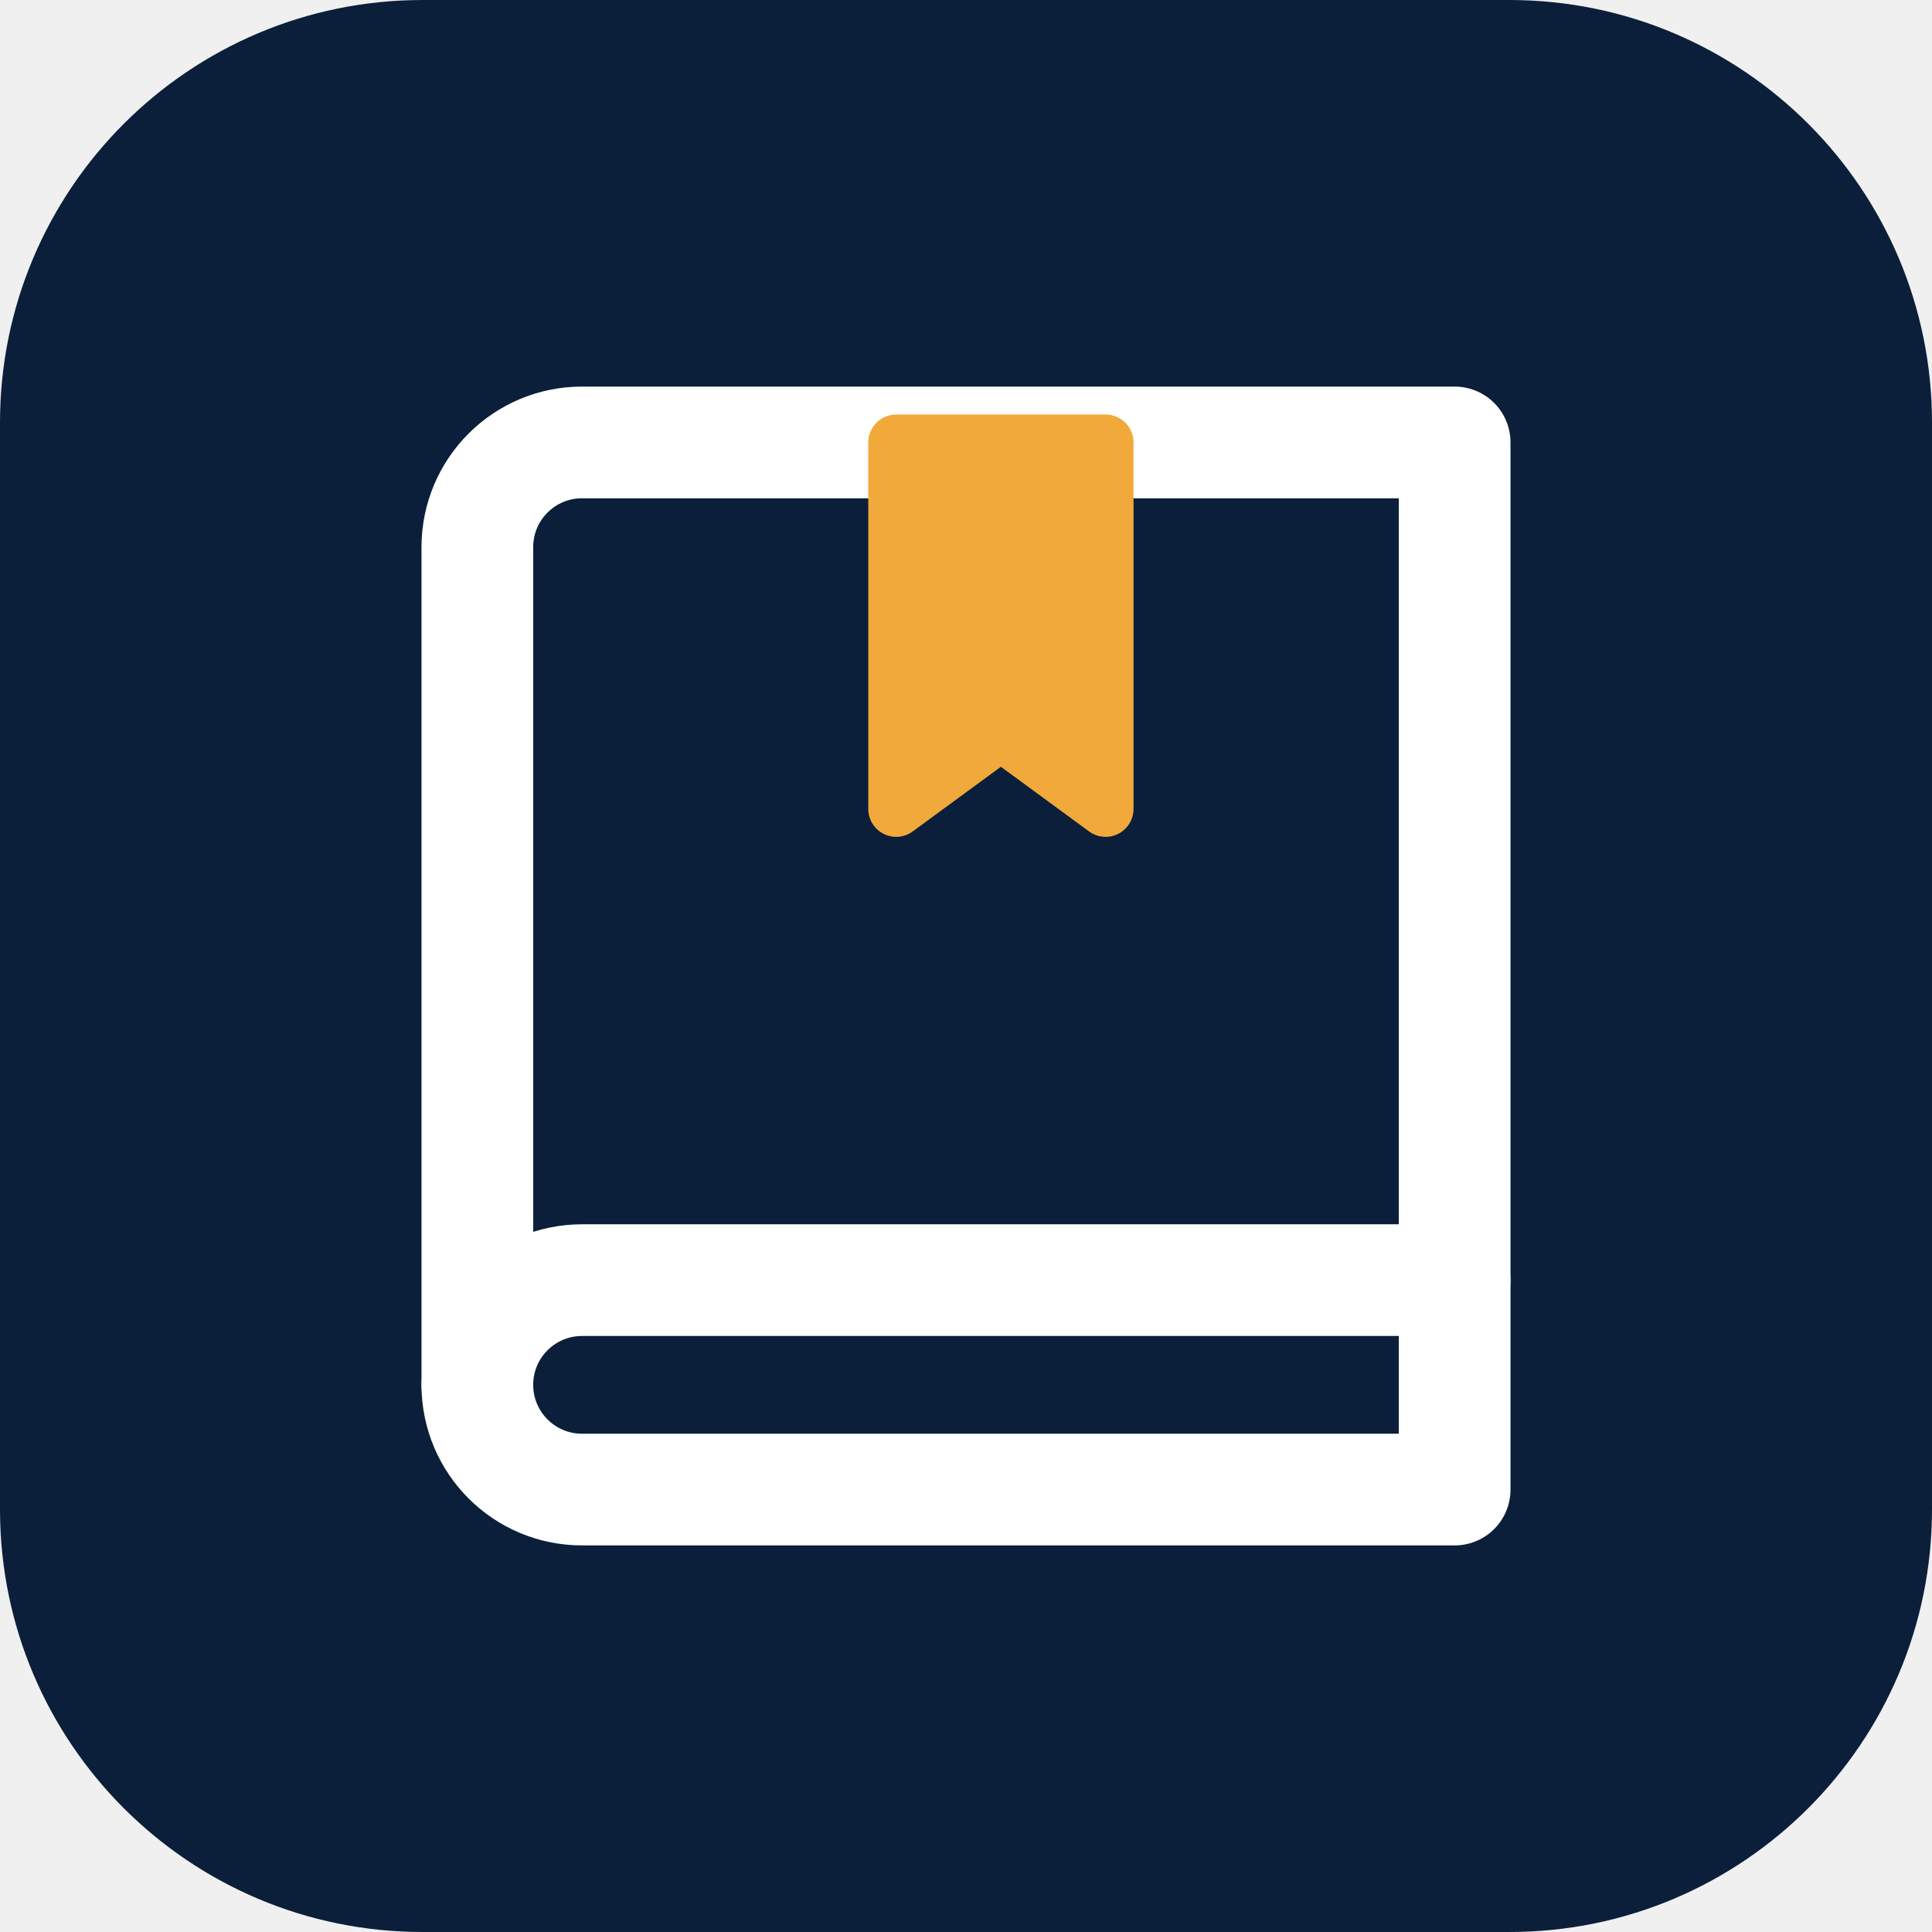
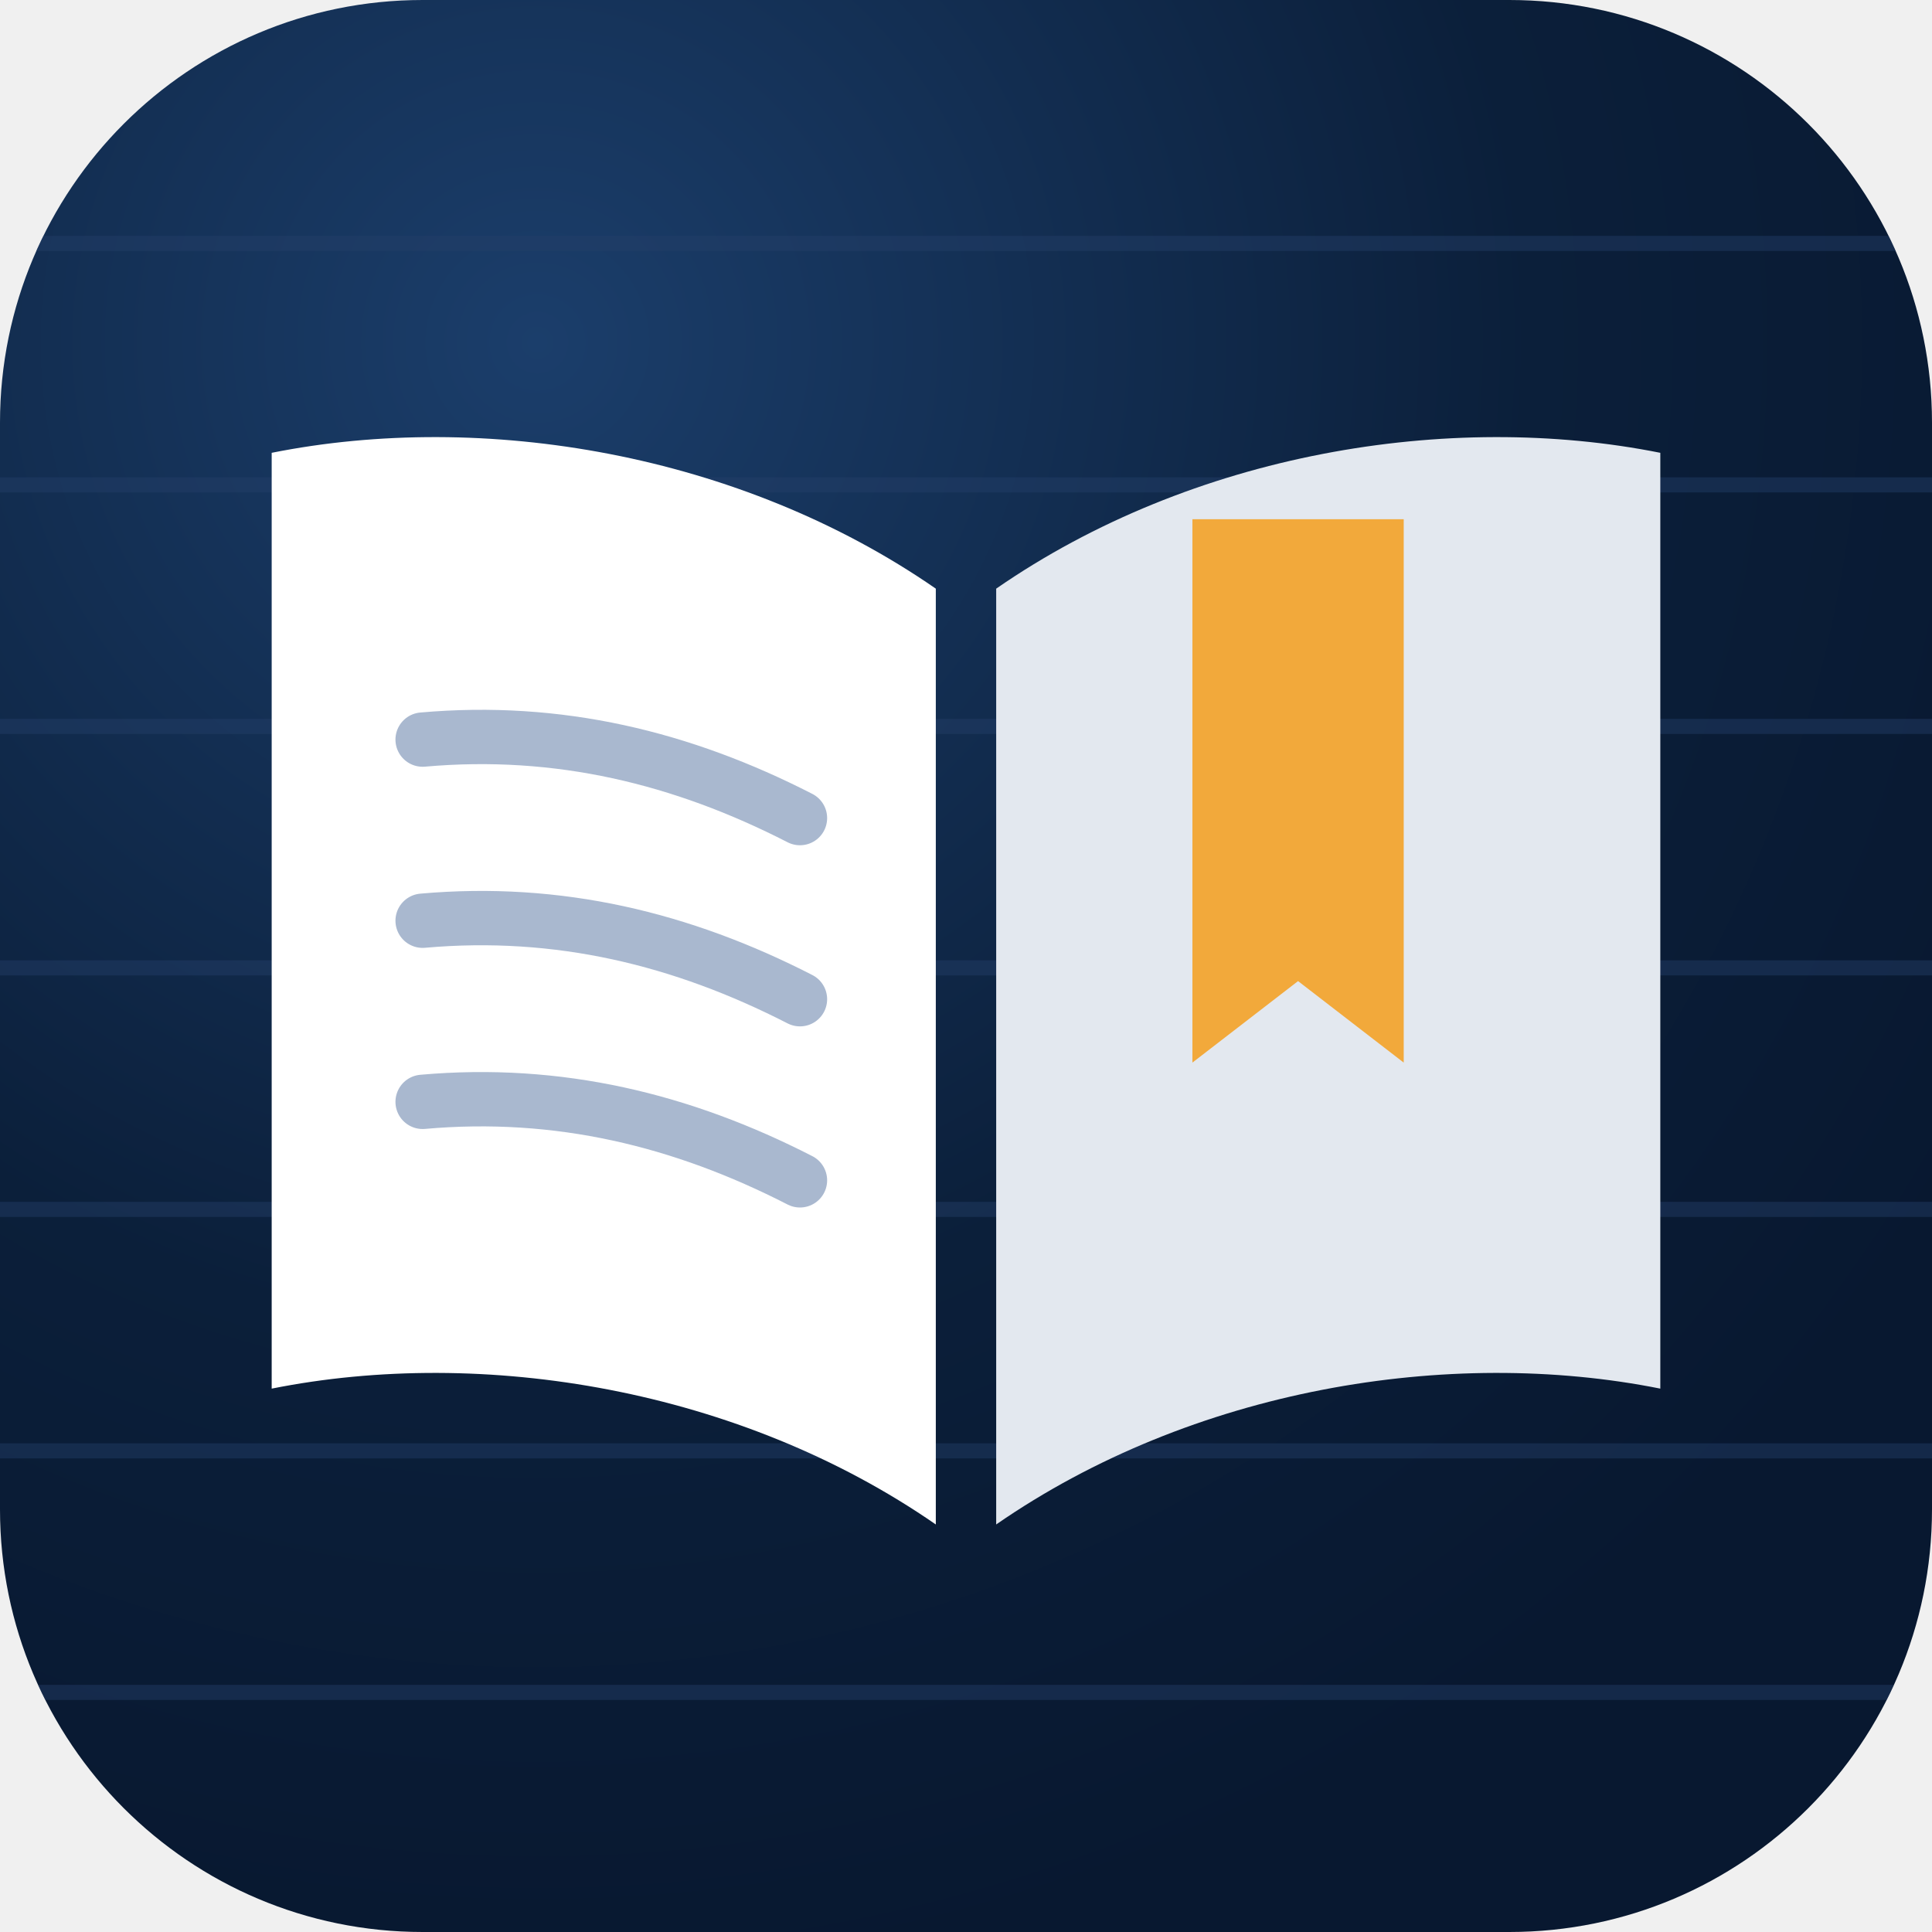
<svg xmlns="http://www.w3.org/2000/svg" viewBox="0 0 512 512">
-   <rect width="512" height="512" rx="112" fill="#0B1F3A" />
-   <g transform="translate(256 256) scale(18.5) translate(-12 -12)" fill="none" stroke-width="1.6" stroke-linecap="round" stroke-linejoin="round">
-     <path d="M5 6a1.5 1.5 0 0 1 1.5-1.5H19v12H6.5A1.5 1.5 0 0 0 5 18z" stroke="#FFFFFF" />
-     <path d="M5 18a1.5 1.5 0 0 0 1.5 1.5H19v-3" stroke="#FFFFFF" />
-     <path d="M11 4.5h3v5.25l-1.5-1.1-1.5 1.1z" fill="#F2A93B" stroke="#F2A93B" stroke-width="0.8" />
+   <defs>
+     <radialGradient id="cahaya" cx="28%" cy="18%" r="85%">
+       <stop offset="0" stop-color="#1B3E6B" />
+       <stop offset="0.6" stop-color="#0B1F3A" />
+       <stop offset="1" stop-color="#081830" />
+     </radialGradient>
+     <clipPath id="bingkai">
+       <rect width="512" height="512" rx="112" />
+     </clipPath>
+   </defs>
+   <g clip-path="url(#bingkai)">
+     <rect width="512" height="512" fill="url(#cahaya)" />
+     <g stroke="#24406A" stroke-opacity="0.45" stroke-width="4">
+       <line x1="0" y1="64.5" x2="512" y2="64.5" />
+       <line x1="0" y1="128.5" x2="512" y2="128.5" />
+       <line x1="0" y1="192.5" x2="512" y2="192.5" />
+       <line x1="0" y1="256.5" x2="512" y2="256.5" />
+       <line x1="0" y1="320.5" x2="512" y2="320.5" />
+       <line x1="0" y1="384.5" x2="512" y2="384.5" />
+       <line x1="0" y1="448.5" x2="512" y2="448.5" />
+     </g>
+   </g>
+   <g transform="translate(256 256) scale(8) translate(-32 -33)">
+     <path d="M31 20.5C24.5 16 16 14.6 9 16v31c7-1.4 15.5 0 22 4.5z" fill="#FFFFFF" />
+     <path d="M33 20.5C39.5 16 48 14.6 55 16v31c-7-1.4-15.5 0-22 4.5z" fill="#E3E8EF" />
+     <path d="M14 25.5c4.5-.4 8.6.6 12.5 2.6M14 31.5c4.5-.4 8.6.6 12.5 2.6M14 37.5c4.5-.4 8.6.6 12.5 2.6" fill="none" stroke="#A9B8CF" stroke-width="1.8" stroke-linecap="round" />
+     <path d="M39.5 18.2h7v18l-3.5-2.7-3.5 2.7z" fill="#F2A93B" />
  </g>
</svg>
